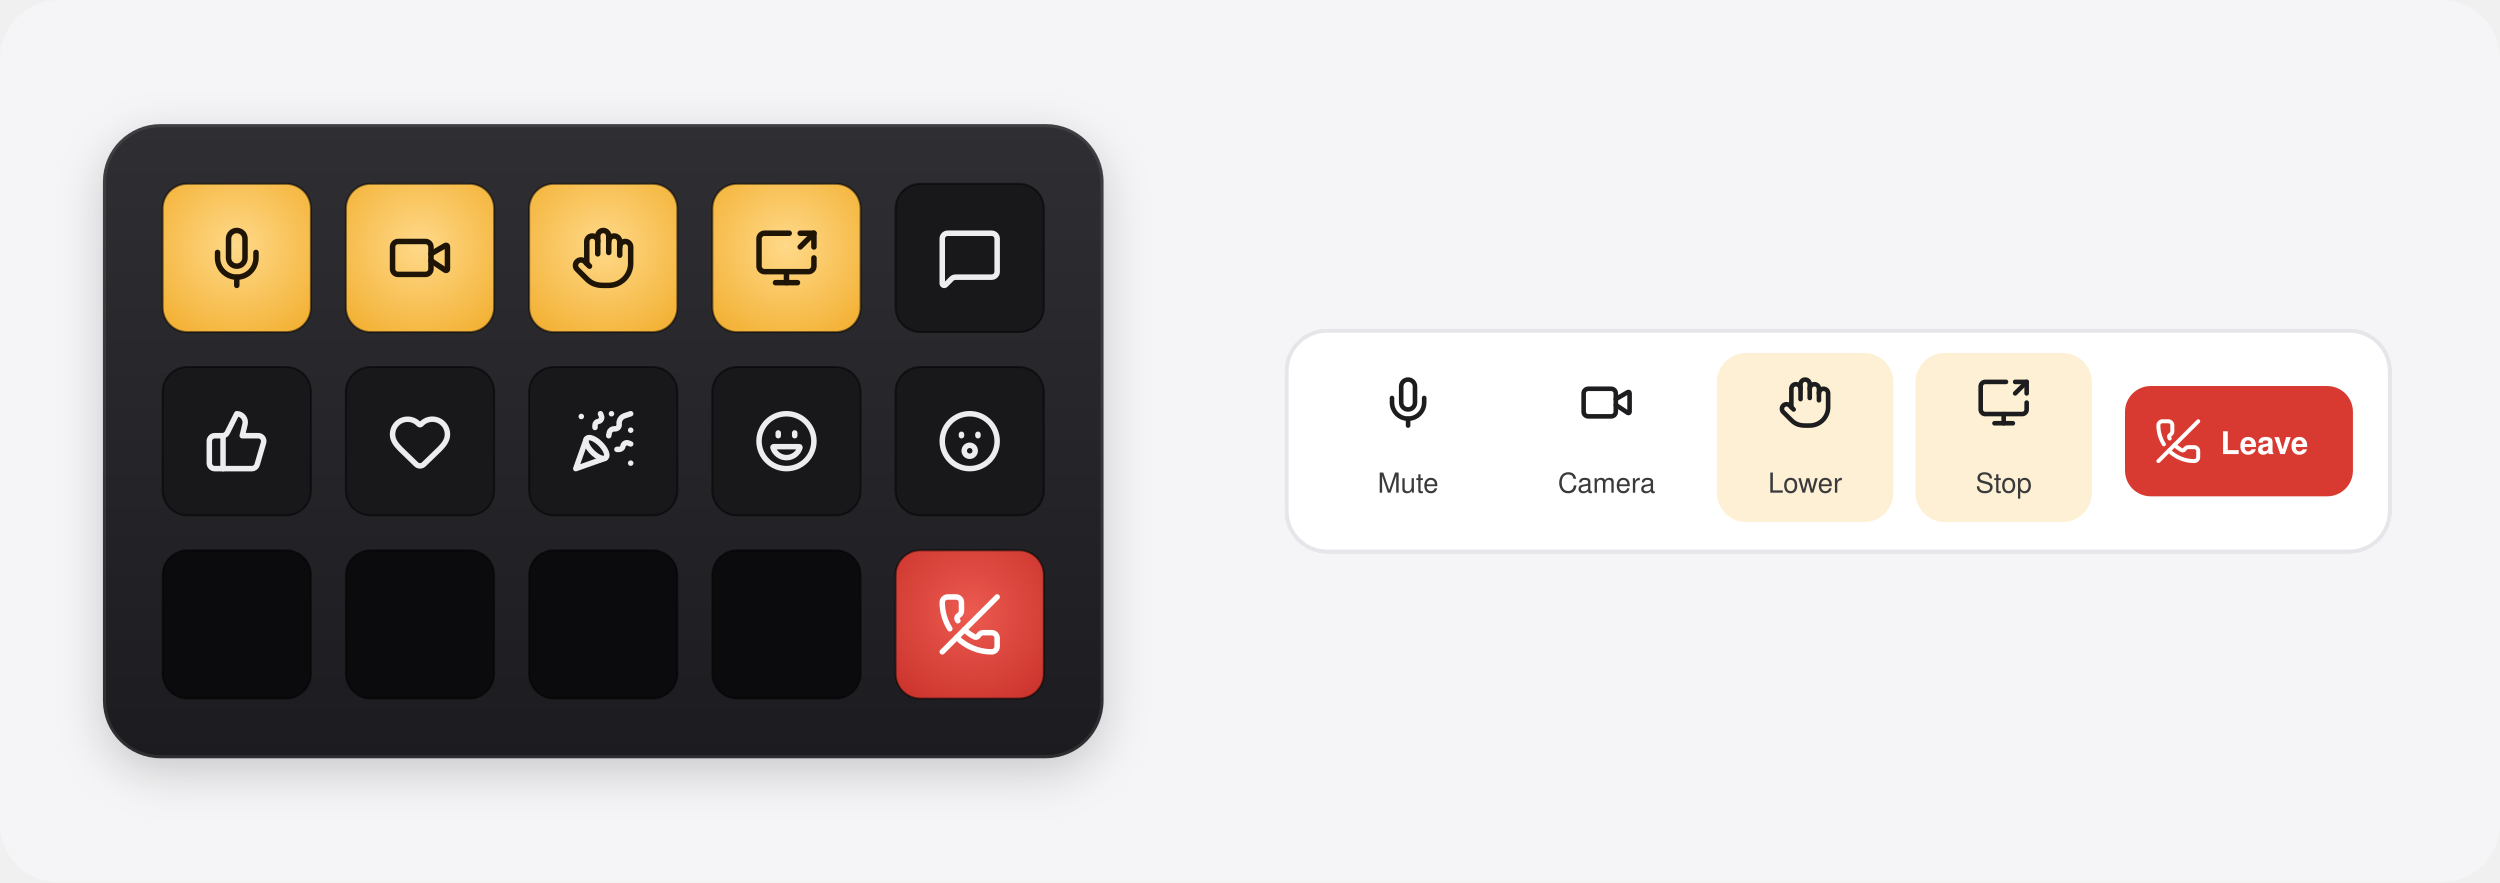
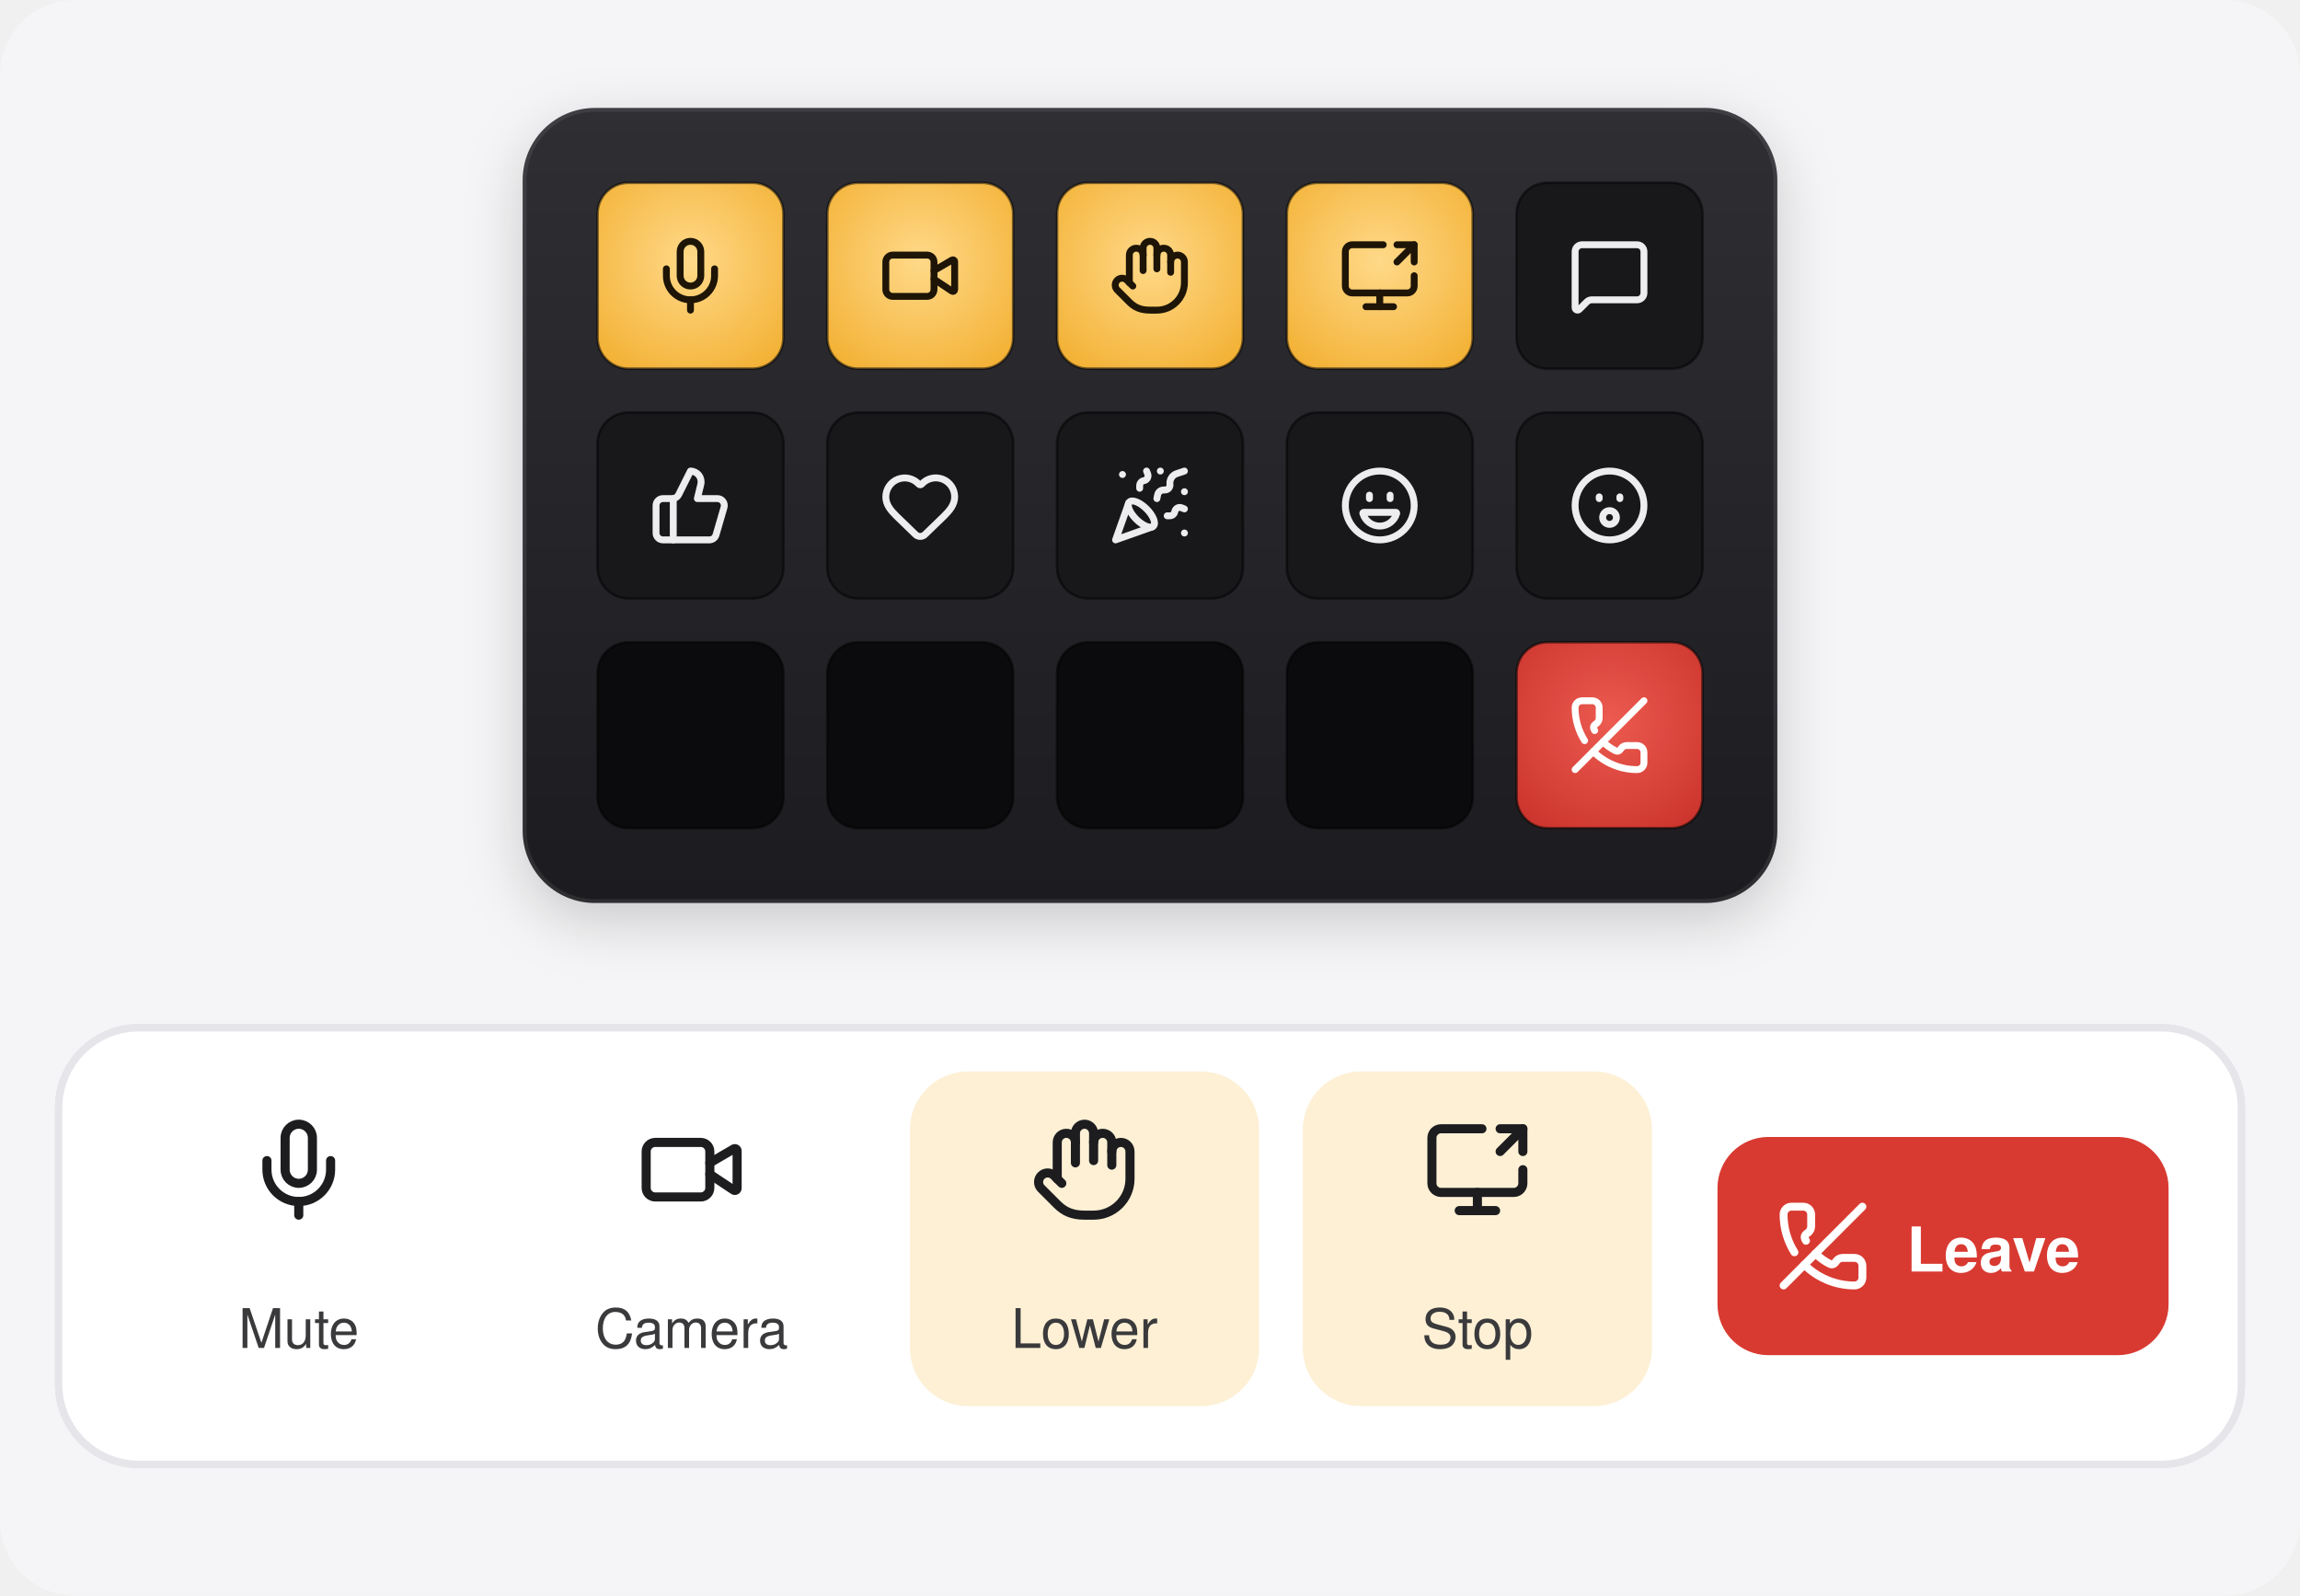
- <svg xmlns="http://www.w3.org/2000/svg" width="1360" height="480" viewBox="0 0 1360 480" role="img" aria-label="Pressing Mute on the Stream Deck lights the key and unmutes Teams; raising your hand in Teams lights the hand key; pressing Share lights the Share key">
+ <svg xmlns="http://www.w3.org/2000/svg" width="980" height="680" viewBox="0 0 980 680" role="img" aria-label="Pressing Mute on the Stream Deck lights the key and unmutes Teams; raising your hand in Teams lights the hand key; pressing Share lights the Share key">
  <defs>
    <linearGradient id="body" x1="0" y1="0" x2="0" y2="1">
      <stop offset="0" stop-color="#2E2E33" />
      <stop offset="1" stop-color="#1C1C20" />
    </linearGradient>
    <filter id="shadow" x="-20%" y="-20%" width="140%" height="160%">
      <feGaussianBlur stdDeviation="22" />
    </filter>
  </defs>
-   <style>.a{animation-duration:10s;animation-iteration-count:infinite;animation-timing-function:ease-in-out}.dip{transform-box:fill-box;transform-origin:center}.mute-on{animation-name:muteOn}.hand-on{animation-name:handOn}.share-on{animation-name:shareOn}.mute-dip{animation-name:muteDip}.share-dip{animation-name:shareDip}.t1{animation-name:t1}.t2{animation-name:t2}.t3{animation-name:t3}.pointer{animation-name:pointer}@keyframes muteOn{0%{opacity:0}11%{opacity:0}14%{opacity:1}89%{opacity:1}93%{opacity:0}100%{opacity:0}}@keyframes handOn{0%{opacity:0}41%{opacity:0}44%{opacity:1}89%{opacity:1}93%{opacity:0}100%{opacity:0}}@keyframes shareOn{0%{opacity:0}59%{opacity:0}62%{opacity:1}89%{opacity:1}93%{opacity:0}100%{opacity:0}}@keyframes muteDip{0%{transform:scale(1)}9%{transform:scale(1)}11%{transform:scale(.93)}13%{transform:scale(1)}100%{transform:scale(1)}}@keyframes shareDip{0%{transform:scale(1)}57%{transform:scale(1)}59%{transform:scale(.93)}61%{transform:scale(1)}100%{transform:scale(1)}}@keyframes t1{0%{opacity:0}11%{opacity:0}14%{opacity:1}89%{opacity:1}93%{opacity:0}100%{opacity:0}}@keyframes t2{0%{opacity:0}39%{opacity:0}42%{opacity:1}89%{opacity:1}93%{opacity:0}100%{opacity:0}}@keyframes t3{0%{opacity:0}59%{opacity:0}62%{opacity:1}89%{opacity:1}93%{opacity:0}100%{opacity:0}}@keyframes pointer{0%,28%{opacity:0;transform:translate(1270px,420px)}31%{opacity:1;transform:translate(1270px,420px)}38%{opacity:1;transform:translate(980px,228px) scale(1)}40%{opacity:1;transform:translate(980px,228px) scale(.88)}42%{opacity:1;transform:translate(980px,228px) scale(1)}47%,100%{opacity:0;transform:translate(980px,228px)}}@media (prefers-reduced-motion:reduce){.a{animation:none}}</style>
-   <rect width="1360" height="480" rx="32" fill="#F5F5F7" />
-   <g transform="translate(56 67.52) scale(0.56)">
+   <style>.a{animation-duration:10s;animation-iteration-count:infinite;animation-timing-function:ease-in-out}.dip{transform-box:fill-box;transform-origin:center}.mute-on{animation-name:muteOn}.hand-on{animation-name:handOn}.share-on{animation-name:shareOn}.mute-dip{animation-name:muteDip}.share-dip{animation-name:shareDip}.t1{animation-name:t1}.t2{animation-name:t2}.t3{animation-name:t3}.pointer{animation-name:pointer}@keyframes muteOn{0%{opacity:0}11%{opacity:0}14%{opacity:1}89%{opacity:1}93%{opacity:0}100%{opacity:0}}@keyframes handOn{0%{opacity:0}41%{opacity:0}44%{opacity:1}89%{opacity:1}93%{opacity:0}100%{opacity:0}}@keyframes shareOn{0%{opacity:0}59%{opacity:0}62%{opacity:1}89%{opacity:1}93%{opacity:0}100%{opacity:0}}@keyframes muteDip{0%{transform:scale(1)}9%{transform:scale(1)}11%{transform:scale(.93)}13%{transform:scale(1)}100%{transform:scale(1)}}@keyframes shareDip{0%{transform:scale(1)}57%{transform:scale(1)}59%{transform:scale(.93)}61%{transform:scale(1)}100%{transform:scale(1)}}@keyframes t1{0%{opacity:0}11%{opacity:0}14%{opacity:1}89%{opacity:1}93%{opacity:0}100%{opacity:0}}@keyframes t2{0%{opacity:0}39%{opacity:0}42%{opacity:1}89%{opacity:1}93%{opacity:0}100%{opacity:0}}@keyframes t3{0%{opacity:0}59%{opacity:0}62%{opacity:1}89%{opacity:1}93%{opacity:0}100%{opacity:0}}@keyframes pointer{0%,28%{opacity:0;transform:translate(890px,620px)}31%{opacity:1;transform:translate(890px,620px)}38%{opacity:1;transform:translate(459px,512.4px) scale(1)}40%{opacity:1;transform:translate(459px,512.4px) scale(.88)}42%{opacity:1;transform:translate(459px,512.4px) scale(1)}47%,100%{opacity:0;transform:translate(459px,512.4px)}}@media (prefers-reduced-motion:reduce){.a{animation:none}}</style>
+   <rect width="980" height="680" rx="32" fill="#F5F5F7" />
+   <g transform="translate(222.7 46) scale(0.55)">
    <rect y="14" width="972" height="616" rx="56" fill="#000" opacity=".18" filter="url(#shadow)" />
    <rect width="972" height="616" rx="56" fill="url(#body)" />
    <rect x="1.5" y="1.5" width="969" height="613" rx="54.5" fill="none" stroke="#fff" stroke-opacity=".08" stroke-width="3" />
    <g transform="translate(58 58)">
      <g class="a dip mute-dip">
        <clipPath id="c2">
          <rect width="144" height="144" rx="24" />
        </clipPath>
        <g clip-path="url(#c2)">
          <rect width="144" height="144" fill="#18181B" />
          <g transform="translate(40 40) scale(2.666667)" fill="none" stroke="#EDEDF0" stroke-width="2" stroke-linecap="round" stroke-linejoin="round">
            <path d="M12 19v3" />
            <path d="M15 9.34V5a3 3 0 0 0-5.68-1.33" />
            <path d="M16.95 16.95A7 7 0 0 1 5 12v-2" />
            <path d="M18.89 13.23A7 7 0 0 0 19 12v-2" />
            <path d="m2 2 20 20" />
            <path d="M9 9v3a3 3 0 0 0 5.12 2.12" />
          </g>
          <g class="a mute-on" opacity="1">
            <defs>
              <radialGradient id="g1" cx="50%" cy="42%" r="75%">
                <stop offset="0" stop-color="#FFD989" />
                <stop offset="1" stop-color="#F2AE2E" />
              </radialGradient>
            </defs>
            <rect width="144" height="144" fill="url(#g1)" />
            <g transform="translate(40 40) scale(2.666667)" fill="none" stroke="#1E1507" stroke-width="2" stroke-linecap="round" stroke-linejoin="round">
              <path d="M12 19v3" />
              <path d="M19 10v2a7 7 0 0 1-14 0v-2" />
              <rect x="9" y="2" width="6" height="13" rx="3" />
            </g>
          </g>
        </g>
        <rect width="144" height="144" rx="24" fill="none" stroke="#000" stroke-opacity=".5" stroke-width="2" />
      </g>
    </g>
    <g transform="translate(236 58)">
      <g>
        <clipPath id="c4">
          <rect width="144" height="144" rx="24" />
        </clipPath>
        <g clip-path="url(#c4)">
          <defs>
            <radialGradient id="g3" cx="50%" cy="42%" r="75%">
              <stop offset="0" stop-color="#FFD989" />
              <stop offset="1" stop-color="#F2AE2E" />
            </radialGradient>
          </defs>
          <rect width="144" height="144" fill="url(#g3)" />
          <g transform="translate(40 40) scale(2.666667)" fill="none" stroke="#1E1507" stroke-width="2" stroke-linecap="round" stroke-linejoin="round">
            <path d="m16 13 5.223 3.482a.5.5 0 0 0 .777-.416V7.87a.5.5 0 0 0-.752-.432L16 10.5" />
            <rect x="2" y="6" width="14" height="12" rx="2" />
          </g>
        </g>
        <rect width="144" height="144" rx="24" fill="none" stroke="#000" stroke-opacity=".5" stroke-width="2" />
      </g>
    </g>
    <g transform="translate(414 58)">
      <g>
        <clipPath id="c7">
          <rect width="144" height="144" rx="24" />
        </clipPath>
        <g clip-path="url(#c7)">
          <rect width="144" height="144" fill="#18181B" />
          <g transform="translate(40 40) scale(2.666667)" fill="none" stroke="#EDEDF0" stroke-width="2" stroke-linecap="round" stroke-linejoin="round">
            <path d="M18 11V6a2 2 0 0 0-2-2a2 2 0 0 0-2 2" />
            <path d="M14 10V4a2 2 0 0 0-2-2a2 2 0 0 0-2 2v2" />
            <path d="M10 10.5V6a2 2 0 0 0-2-2a2 2 0 0 0-2 2v8" />
            <path d="M18 8a2 2 0 1 1 4 0v6a8 8 0 0 1-8 8h-2c-2.8 0-4.5-.86-5.99-2.34l-3.6-3.6a2 2 0 0 1 2.83-2.82L7 15" />
          </g>
          <g class="a hand-on" opacity="1">
            <defs>
              <radialGradient id="g6" cx="50%" cy="42%" r="75%">
                <stop offset="0" stop-color="#FFD989" />
                <stop offset="1" stop-color="#F2AE2E" />
              </radialGradient>
            </defs>
            <rect width="144" height="144" fill="url(#g6)" />
            <g transform="translate(40 40) scale(2.666667)" fill="none" stroke="#1E1507" stroke-width="2" stroke-linecap="round" stroke-linejoin="round">
              <path d="M18 11V6a2 2 0 0 0-2-2a2 2 0 0 0-2 2" />
              <path d="M14 10V4a2 2 0 0 0-2-2a2 2 0 0 0-2 2v2" />
              <path d="M10 10.5V6a2 2 0 0 0-2-2a2 2 0 0 0-2 2v8" />
              <path d="M18 8a2 2 0 1 1 4 0v6a8 8 0 0 1-8 8h-2c-2.8 0-4.5-.86-5.99-2.34l-3.6-3.6a2 2 0 0 1 2.83-2.82L7 15" />
            </g>
          </g>
        </g>
        <rect width="144" height="144" rx="24" fill="none" stroke="#000" stroke-opacity=".5" stroke-width="2" />
      </g>
    </g>
    <g transform="translate(592 58)">
      <g class="a dip share-dip">
        <clipPath id="c10">
          <rect width="144" height="144" rx="24" />
        </clipPath>
        <g clip-path="url(#c10)">
          <rect width="144" height="144" fill="#18181B" />
          <g transform="translate(40 40) scale(2.666667)" fill="none" stroke="#EDEDF0" stroke-width="2" stroke-linecap="round" stroke-linejoin="round">
            <path d="M13 3H4a2 2 0 0 0-2 2v10a2 2 0 0 0 2 2h16a2 2 0 0 0 2-2v-3" />
            <path d="M8 21h8" />
            <path d="M12 17v4" />
            <path d="m17 8 5-5" />
            <path d="M17 3h5v5" />
          </g>
          <g class="a share-on" opacity="1">
            <defs>
              <radialGradient id="g9" cx="50%" cy="42%" r="75%">
                <stop offset="0" stop-color="#FFD989" />
                <stop offset="1" stop-color="#F2AE2E" />
              </radialGradient>
            </defs>
            <rect width="144" height="144" fill="url(#g9)" />
            <g transform="translate(40 40) scale(2.666667)" fill="none" stroke="#1E1507" stroke-width="2" stroke-linecap="round" stroke-linejoin="round">
              <path d="M13 3H4a2 2 0 0 0-2 2v10a2 2 0 0 0 2 2h16a2 2 0 0 0 2-2v-3" />
              <path d="M8 21h8" />
              <path d="M12 17v4" />
              <path d="m17 8 5-5" />
              <path d="M17 3h5v5" />
            </g>
          </g>
        </g>
        <rect width="144" height="144" rx="24" fill="none" stroke="#000" stroke-opacity=".5" stroke-width="2" />
      </g>
    </g>
    <g transform="translate(770 58)">
      <g>
        <clipPath id="c12">
          <rect width="144" height="144" rx="24" />
        </clipPath>
        <g clip-path="url(#c12)">
          <rect width="144" height="144" fill="#18181B" />
          <g transform="translate(40 40) scale(2.666667)" fill="none" stroke="#EDEDF0" stroke-width="2" stroke-linecap="round" stroke-linejoin="round">
            <path d="M22 17a2 2 0 0 1-2 2H6.828a2 2 0 0 0-1.414.586l-2.202 2.202A.71.71 0 0 1 2 21.286V5a2 2 0 0 1 2-2h16a2 2 0 0 1 2 2z" />
          </g>
        </g>
        <rect width="144" height="144" rx="24" fill="none" stroke="#000" stroke-opacity=".5" stroke-width="2" />
      </g>
    </g>
    <g transform="translate(58 236)">
      <g>
        <clipPath id="c14">
          <rect width="144" height="144" rx="24" />
        </clipPath>
        <g clip-path="url(#c14)">
          <rect width="144" height="144" fill="#18181B" />
          <g transform="translate(40 40) scale(2.666667)" fill="none" stroke="#EDEDF0" stroke-width="2" stroke-linecap="round" stroke-linejoin="round">
            <path d="M15 5.88 14 10h5.83a2 2 0 0 1 1.92 2.56l-2.33 8A2 2 0 0 1 17.5 22H4a2 2 0 0 1-2-2v-8a2 2 0 0 1 2-2h2.76a2 2 0 0 0 1.79-1.11L12 2a3.13 3.13 0 0 1 3 3.88Z" />
            <path d="M7 10v12" />
          </g>
        </g>
        <rect width="144" height="144" rx="24" fill="none" stroke="#000" stroke-opacity=".5" stroke-width="2" />
      </g>
    </g>
    <g transform="translate(236 236)">
      <g>
        <clipPath id="c16">
          <rect width="144" height="144" rx="24" />
        </clipPath>
        <g clip-path="url(#c16)">
          <rect width="144" height="144" fill="#18181B" />
          <g transform="translate(40 40) scale(2.666667)" fill="none" stroke="#EDEDF0" stroke-width="2" stroke-linecap="round" stroke-linejoin="round">
            <path d="M2 9.5a5.5 5.5 0 0 1 9.591-3.676.56.56 0 0 0 .818 0A5.49 5.49 0 0 1 22 9.5c0 2.29-1.5 4-3 5.5l-5.492 5.313a2 2 0 0 1-3 .019L5 15c-1.5-1.5-3-3.2-3-5.5" />
          </g>
        </g>
        <rect width="144" height="144" rx="24" fill="none" stroke="#000" stroke-opacity=".5" stroke-width="2" />
      </g>
    </g>
    <g transform="translate(414 236)">
      <g>
        <clipPath id="c18">
          <rect width="144" height="144" rx="24" />
        </clipPath>
        <g clip-path="url(#c18)">
          <rect width="144" height="144" fill="#18181B" />
          <g transform="translate(40 40) scale(2.666667)" fill="none" stroke="#EDEDF0" stroke-width="2" stroke-linecap="round" stroke-linejoin="round">
            <path d="M5.8 11.3 2 22l10.7-3.79" />
            <path d="M4 3h.01" />
            <path d="M22 8h.01" />
            <path d="M15 2h.01" />
            <path d="M22 20h.01" />
            <path d="m22 2-2.24.75a2.9 2.9 0 0 0-1.96 3.12c.1.86-.57 1.63-1.45 1.63h-.38c-.86 0-1.6.6-1.76 1.44L14 10" />
            <path d="m22 13-.82-.33c-.86-.34-1.82.2-1.98 1.11c-.11.7-.72 1.22-1.43 1.22H17" />
            <path d="m11 2 .33.82c.34.86-.2 1.82-1.11 1.98C9.52 4.9 9 5.52 9 6.23V7" />
            <path d="M11 13c1.93 1.93 2.83 4.17 2 5-.83.83-3.07-.07-5-2-1.93-1.93-2.83-4.17-2-5 .83-.83 3.07.07 5 2Z" />
          </g>
        </g>
        <rect width="144" height="144" rx="24" fill="none" stroke="#000" stroke-opacity=".5" stroke-width="2" />
      </g>
    </g>
    <g transform="translate(592 236)">
      <g>
        <clipPath id="c20">
          <rect width="144" height="144" rx="24" />
        </clipPath>
        <g clip-path="url(#c20)">
          <rect width="144" height="144" fill="#18181B" />
          <g transform="translate(40 40) scale(2.666667)" fill="none" stroke="#EDEDF0" stroke-width="2" stroke-linecap="round" stroke-linejoin="round">
            <path d="M15 10V9" />
            <path d="M7.084 14.302a5.12 5.12 0 009.833 0 .24.24 0 00-.235-.302H7.32a.24.24 0 00-.235.302" />
            <path d="M9 10V9" />
            <circle cx="12" cy="12" r="10" />
          </g>
        </g>
        <rect width="144" height="144" rx="24" fill="none" stroke="#000" stroke-opacity=".5" stroke-width="2" />
      </g>
    </g>
    <g transform="translate(770 236)">
      <g>
        <clipPath id="c22">
          <rect width="144" height="144" rx="24" />
        </clipPath>
        <g clip-path="url(#c22)">
          <rect width="144" height="144" fill="#18181B" />
          <g transform="translate(40 40) scale(2.666667)" fill="none" stroke="#EDEDF0" stroke-width="2" stroke-linecap="round" stroke-linejoin="round">
            <circle cx="12" cy="12" r="10" />
            <path d="M9 9.5v.5" />
            <path d="M15 9.5v.5" />
            <circle cx="12" cy="15.5" r="2" />
          </g>
        </g>
        <rect width="144" height="144" rx="24" fill="none" stroke="#000" stroke-opacity=".5" stroke-width="2" />
      </g>
    </g>
    <g transform="translate(58 414)">
      <g>
        <clipPath id="c23">
          <rect width="144" height="144" rx="24" />
        </clipPath>
        <g clip-path="url(#c23)">
          <rect width="144" height="144" fill="#0B0B0D" />
        </g>
        <rect width="144" height="144" rx="24" fill="none" stroke="#000" stroke-opacity=".5" stroke-width="2" />
      </g>
    </g>
    <g transform="translate(236 414)">
      <g>
        <clipPath id="c24">
          <rect width="144" height="144" rx="24" />
        </clipPath>
        <g clip-path="url(#c24)">
          <rect width="144" height="144" fill="#0B0B0D" />
        </g>
        <rect width="144" height="144" rx="24" fill="none" stroke="#000" stroke-opacity=".5" stroke-width="2" />
      </g>
    </g>
    <g transform="translate(414 414)">
      <g>
        <clipPath id="c25">
          <rect width="144" height="144" rx="24" />
        </clipPath>
        <g clip-path="url(#c25)">
          <rect width="144" height="144" fill="#0B0B0D" />
        </g>
        <rect width="144" height="144" rx="24" fill="none" stroke="#000" stroke-opacity=".5" stroke-width="2" />
      </g>
    </g>
    <g transform="translate(592 414)">
      <g>
        <clipPath id="c26">
          <rect width="144" height="144" rx="24" />
        </clipPath>
        <g clip-path="url(#c26)">
          <rect width="144" height="144" fill="#0B0B0D" />
        </g>
        <rect width="144" height="144" rx="24" fill="none" stroke="#000" stroke-opacity=".5" stroke-width="2" />
      </g>
    </g>
    <g transform="translate(770 414)">
      <g>
        <clipPath id="c28">
          <rect width="144" height="144" rx="24" />
        </clipPath>
        <g clip-path="url(#c28)">
          <defs>
            <radialGradient id="g27" cx="50%" cy="42%" r="75%">
              <stop offset="0" stop-color="#EC5A50" />
              <stop offset="1" stop-color="#C9322A" />
            </radialGradient>
          </defs>
          <rect width="144" height="144" fill="url(#g27)" />
          <g transform="translate(40 40) scale(2.666667)" fill="none" stroke="#FFFFFF" stroke-width="2" stroke-linecap="round" stroke-linejoin="round">
            <path d="M10.1 13.9a14 14 0 0 0 3.732 2.668 1 1 0 0 0 1.213-.303l.355-.465A2 2 0 0 1 17 15h3a2 2 0 0 1 2 2v3a2 2 0 0 1-2 2 18 18 0 0 1-12.728-5.272" />
            <path d="M22 2 2 22" />
            <path d="M4.76 13.582A18 18 0 0 1 2 4a2 2 0 0 1 2-2h3a2 2 0 0 1 2 2v3a2 2 0 0 1-.8 1.6l-.468.351a1 1 0 0 0-.292 1.233 14 14 0 0 0 .244.473" />
          </g>
        </g>
        <rect width="144" height="144" rx="24" fill="none" stroke="#000" stroke-opacity=".5" stroke-width="2" />
      </g>
    </g>
  </g>
-   <g transform="translate(700 180)">
+   <g transform="translate(25 438) scale(1.55)">
    <g class="t0" opacity="1">
      <rect width="600" height="120" rx="22" fill="#FFFFFF" stroke="#E5E5EA" stroke-width="2" />
      <g transform="translate(24 18)">
        <g transform="translate(27 6) scale(1.25)" fill="none" stroke="#1D1D1F" stroke-width="2" stroke-linecap="round" stroke-linejoin="round">
          <path d="M12 19v3" />
          <path d="M15 9.34V5a3 3 0 0 0-5.68-1.33" />
          <path d="M16.95 16.95A7 7 0 0 1 5 12v-2" />
          <path d="M18.89 13.23A7 7 0 0 0 19 12v-2" />
          <path d="m2 2 20 20" />
          <path d="M9 9v3a3 3 0 0 0 5.12 2.12" />
        </g>
        <text x="42" y="70" text-anchor="middle" font-family="-apple-system, BlinkMacSystemFont, 'Helvetica Neue', Helvetica, Arial, sans-serif" font-size="15" fill="#3A3A3C">Unmute</text>
      </g>
      <g transform="translate(132 18)">
        <g transform="translate(27 6) scale(1.25)" fill="none" stroke="#1D1D1F" stroke-width="2" stroke-linecap="round" stroke-linejoin="round">
          <path d="m16 13 5.223 3.482a.5.5 0 0 0 .777-.416V7.87a.5.5 0 0 0-.752-.432L16 10.5" />
          <rect x="2" y="6" width="14" height="12" rx="2" />
        </g>
        <text x="42" y="70" text-anchor="middle" font-family="-apple-system, BlinkMacSystemFont, 'Helvetica Neue', Helvetica, Arial, sans-serif" font-size="15" fill="#3A3A3C">Camera</text>
      </g>
      <g transform="translate(240 18)">
        <g transform="translate(27 6) scale(1.25)" fill="none" stroke="#1D1D1F" stroke-width="2" stroke-linecap="round" stroke-linejoin="round">
          <path d="M18 11V6a2 2 0 0 0-2-2a2 2 0 0 0-2 2" />
          <path d="M14 10V4a2 2 0 0 0-2-2a2 2 0 0 0-2 2v2" />
          <path d="M10 10.5V6a2 2 0 0 0-2-2a2 2 0 0 0-2 2v8" />
          <path d="M18 8a2 2 0 1 1 4 0v6a8 8 0 0 1-8 8h-2c-2.8 0-4.5-.86-5.99-2.34l-3.6-3.6a2 2 0 0 1 2.83-2.82L7 15" />
        </g>
        <text x="42" y="70" text-anchor="middle" font-family="-apple-system, BlinkMacSystemFont, 'Helvetica Neue', Helvetica, Arial, sans-serif" font-size="15" fill="#3A3A3C">React</text>
      </g>
      <g transform="translate(348 18)">
        <g transform="translate(27 6) scale(1.25)" fill="none" stroke="#1D1D1F" stroke-width="2" stroke-linecap="round" stroke-linejoin="round">
          <path d="M13 3H4a2 2 0 0 0-2 2v10a2 2 0 0 0 2 2h16a2 2 0 0 0 2-2v-3" />
          <path d="M8 21h8" />
          <path d="M12 17v4" />
          <path d="m17 8 5-5" />
          <path d="M17 3h5v5" />
        </g>
        <text x="42" y="70" text-anchor="middle" font-family="-apple-system, BlinkMacSystemFont, 'Helvetica Neue', Helvetica, Arial, sans-serif" font-size="15" fill="#3A3A3C">Share</text>
      </g>
      <g transform="translate(456 30)">
        <rect width="124" height="60" rx="14" fill="#D83A31" />
        <g transform="translate(16 17) scale(1.083333)" fill="none" stroke="#FFFFFF" stroke-width="2" stroke-linecap="round" stroke-linejoin="round">
          <path d="M10.1 13.9a14 14 0 0 0 3.732 2.668 1 1 0 0 0 1.213-.303l.355-.465A2 2 0 0 1 17 15h3a2 2 0 0 1 2 2v3a2 2 0 0 1-2 2 18 18 0 0 1-12.728-5.272" />
          <path d="M22 2 2 22" />
          <path d="M4.76 13.582A18 18 0 0 1 2 4a2 2 0 0 1 2-2h3a2 2 0 0 1 2 2v3a2 2 0 0 1-.8 1.6l-.468.351a1 1 0 0 0-.292 1.233 14 14 0 0 0 .244.473" />
        </g>
        <text x="52" y="37" font-family="-apple-system, BlinkMacSystemFont, 'Helvetica Neue', Helvetica, Arial, sans-serif" font-size="17" font-weight="600" fill="#FFFFFF">Leave</text>
      </g>
    </g>
    <g class="a t1" opacity="1">
      <rect width="600" height="120" rx="22" fill="#FFFFFF" stroke="#E5E5EA" stroke-width="2" />
      <g transform="translate(24 18)">
        <g transform="translate(27 6) scale(1.25)" fill="none" stroke="#1D1D1F" stroke-width="2" stroke-linecap="round" stroke-linejoin="round">
          <path d="M12 19v3" />
          <path d="M19 10v2a7 7 0 0 1-14 0v-2" />
          <rect x="9" y="2" width="6" height="13" rx="3" />
        </g>
        <text x="42" y="70" text-anchor="middle" font-family="-apple-system, BlinkMacSystemFont, 'Helvetica Neue', Helvetica, Arial, sans-serif" font-size="15" fill="#3A3A3C">Mute</text>
      </g>
      <g transform="translate(132 18)">
        <g transform="translate(27 6) scale(1.25)" fill="none" stroke="#1D1D1F" stroke-width="2" stroke-linecap="round" stroke-linejoin="round">
          <path d="m16 13 5.223 3.482a.5.5 0 0 0 .777-.416V7.87a.5.5 0 0 0-.752-.432L16 10.5" />
          <rect x="2" y="6" width="14" height="12" rx="2" />
        </g>
        <text x="42" y="70" text-anchor="middle" font-family="-apple-system, BlinkMacSystemFont, 'Helvetica Neue', Helvetica, Arial, sans-serif" font-size="15" fill="#3A3A3C">Camera</text>
      </g>
      <g transform="translate(240 18)">
        <g transform="translate(27 6) scale(1.25)" fill="none" stroke="#1D1D1F" stroke-width="2" stroke-linecap="round" stroke-linejoin="round">
          <path d="M18 11V6a2 2 0 0 0-2-2a2 2 0 0 0-2 2" />
          <path d="M14 10V4a2 2 0 0 0-2-2a2 2 0 0 0-2 2v2" />
          <path d="M10 10.5V6a2 2 0 0 0-2-2a2 2 0 0 0-2 2v8" />
          <path d="M18 8a2 2 0 1 1 4 0v6a8 8 0 0 1-8 8h-2c-2.8 0-4.5-.86-5.99-2.34l-3.6-3.6a2 2 0 0 1 2.83-2.82L7 15" />
        </g>
        <text x="42" y="70" text-anchor="middle" font-family="-apple-system, BlinkMacSystemFont, 'Helvetica Neue', Helvetica, Arial, sans-serif" font-size="15" fill="#3A3A3C">React</text>
      </g>
      <g transform="translate(348 18)">
        <g transform="translate(27 6) scale(1.25)" fill="none" stroke="#1D1D1F" stroke-width="2" stroke-linecap="round" stroke-linejoin="round">
          <path d="M13 3H4a2 2 0 0 0-2 2v10a2 2 0 0 0 2 2h16a2 2 0 0 0 2-2v-3" />
          <path d="M8 21h8" />
          <path d="M12 17v4" />
          <path d="m17 8 5-5" />
          <path d="M17 3h5v5" />
        </g>
        <text x="42" y="70" text-anchor="middle" font-family="-apple-system, BlinkMacSystemFont, 'Helvetica Neue', Helvetica, Arial, sans-serif" font-size="15" fill="#3A3A3C">Share</text>
      </g>
      <g transform="translate(456 30)">
        <rect width="124" height="60" rx="14" fill="#D83A31" />
        <g transform="translate(16 17) scale(1.083333)" fill="none" stroke="#FFFFFF" stroke-width="2" stroke-linecap="round" stroke-linejoin="round">
          <path d="M10.1 13.9a14 14 0 0 0 3.732 2.668 1 1 0 0 0 1.213-.303l.355-.465A2 2 0 0 1 17 15h3a2 2 0 0 1 2 2v3a2 2 0 0 1-2 2 18 18 0 0 1-12.728-5.272" />
          <path d="M22 2 2 22" />
          <path d="M4.76 13.582A18 18 0 0 1 2 4a2 2 0 0 1 2-2h3a2 2 0 0 1 2 2v3a2 2 0 0 1-.8 1.6l-.468.351a1 1 0 0 0-.292 1.233 14 14 0 0 0 .244.473" />
        </g>
        <text x="52" y="37" font-family="-apple-system, BlinkMacSystemFont, 'Helvetica Neue', Helvetica, Arial, sans-serif" font-size="17" font-weight="600" fill="#FFFFFF">Leave</text>
      </g>
    </g>
    <g class="a t2" opacity="1">
      <rect width="600" height="120" rx="22" fill="#FFFFFF" stroke="#E5E5EA" stroke-width="2" />
      <g transform="translate(24 18)">
        <g transform="translate(27 6) scale(1.25)" fill="none" stroke="#1D1D1F" stroke-width="2" stroke-linecap="round" stroke-linejoin="round">
          <path d="M12 19v3" />
          <path d="M19 10v2a7 7 0 0 1-14 0v-2" />
          <rect x="9" y="2" width="6" height="13" rx="3" />
        </g>
        <text x="42" y="70" text-anchor="middle" font-family="-apple-system, BlinkMacSystemFont, 'Helvetica Neue', Helvetica, Arial, sans-serif" font-size="15" fill="#3A3A3C">Mute</text>
      </g>
      <g transform="translate(132 18)">
        <g transform="translate(27 6) scale(1.25)" fill="none" stroke="#1D1D1F" stroke-width="2" stroke-linecap="round" stroke-linejoin="round">
          <path d="m16 13 5.223 3.482a.5.5 0 0 0 .777-.416V7.87a.5.5 0 0 0-.752-.432L16 10.5" />
          <rect x="2" y="6" width="14" height="12" rx="2" />
        </g>
        <text x="42" y="70" text-anchor="middle" font-family="-apple-system, BlinkMacSystemFont, 'Helvetica Neue', Helvetica, Arial, sans-serif" font-size="15" fill="#3A3A3C">Camera</text>
      </g>
      <g transform="translate(240 18)">
        <rect x="-6" y="-6" width="96" height="92" rx="16" fill="#F7B93E" opacity=".22" />
        <g transform="translate(27 6) scale(1.25)" fill="none" stroke="#1D1D1F" stroke-width="2" stroke-linecap="round" stroke-linejoin="round">
          <path d="M18 11V6a2 2 0 0 0-2-2a2 2 0 0 0-2 2" />
          <path d="M14 10V4a2 2 0 0 0-2-2a2 2 0 0 0-2 2v2" />
          <path d="M10 10.5V6a2 2 0 0 0-2-2a2 2 0 0 0-2 2v8" />
          <path d="M18 8a2 2 0 1 1 4 0v6a8 8 0 0 1-8 8h-2c-2.8 0-4.5-.86-5.99-2.34l-3.6-3.6a2 2 0 0 1 2.83-2.82L7 15" />
        </g>
        <text x="42" y="70" text-anchor="middle" font-family="-apple-system, BlinkMacSystemFont, 'Helvetica Neue', Helvetica, Arial, sans-serif" font-size="15" fill="#3A3A3C">Lower</text>
      </g>
      <g transform="translate(348 18)">
        <g transform="translate(27 6) scale(1.25)" fill="none" stroke="#1D1D1F" stroke-width="2" stroke-linecap="round" stroke-linejoin="round">
          <path d="M13 3H4a2 2 0 0 0-2 2v10a2 2 0 0 0 2 2h16a2 2 0 0 0 2-2v-3" />
          <path d="M8 21h8" />
          <path d="M12 17v4" />
          <path d="m17 8 5-5" />
          <path d="M17 3h5v5" />
        </g>
        <text x="42" y="70" text-anchor="middle" font-family="-apple-system, BlinkMacSystemFont, 'Helvetica Neue', Helvetica, Arial, sans-serif" font-size="15" fill="#3A3A3C">Share</text>
      </g>
      <g transform="translate(456 30)">
        <rect width="124" height="60" rx="14" fill="#D83A31" />
        <g transform="translate(16 17) scale(1.083333)" fill="none" stroke="#FFFFFF" stroke-width="2" stroke-linecap="round" stroke-linejoin="round">
          <path d="M10.1 13.9a14 14 0 0 0 3.732 2.668 1 1 0 0 0 1.213-.303l.355-.465A2 2 0 0 1 17 15h3a2 2 0 0 1 2 2v3a2 2 0 0 1-2 2 18 18 0 0 1-12.728-5.272" />
          <path d="M22 2 2 22" />
          <path d="M4.76 13.582A18 18 0 0 1 2 4a2 2 0 0 1 2-2h3a2 2 0 0 1 2 2v3a2 2 0 0 1-.8 1.6l-.468.351a1 1 0 0 0-.292 1.233 14 14 0 0 0 .244.473" />
        </g>
        <text x="52" y="37" font-family="-apple-system, BlinkMacSystemFont, 'Helvetica Neue', Helvetica, Arial, sans-serif" font-size="17" font-weight="600" fill="#FFFFFF">Leave</text>
      </g>
    </g>
    <g class="a t3" opacity="1">
      <rect width="600" height="120" rx="22" fill="#FFFFFF" stroke="#E5E5EA" stroke-width="2" />
      <g transform="translate(24 18)">
        <g transform="translate(27 6) scale(1.25)" fill="none" stroke="#1D1D1F" stroke-width="2" stroke-linecap="round" stroke-linejoin="round">
          <path d="M12 19v3" />
          <path d="M19 10v2a7 7 0 0 1-14 0v-2" />
          <rect x="9" y="2" width="6" height="13" rx="3" />
        </g>
        <text x="42" y="70" text-anchor="middle" font-family="-apple-system, BlinkMacSystemFont, 'Helvetica Neue', Helvetica, Arial, sans-serif" font-size="15" fill="#3A3A3C">Mute</text>
      </g>
      <g transform="translate(132 18)">
        <g transform="translate(27 6) scale(1.25)" fill="none" stroke="#1D1D1F" stroke-width="2" stroke-linecap="round" stroke-linejoin="round">
          <path d="m16 13 5.223 3.482a.5.5 0 0 0 .777-.416V7.87a.5.5 0 0 0-.752-.432L16 10.5" />
          <rect x="2" y="6" width="14" height="12" rx="2" />
        </g>
        <text x="42" y="70" text-anchor="middle" font-family="-apple-system, BlinkMacSystemFont, 'Helvetica Neue', Helvetica, Arial, sans-serif" font-size="15" fill="#3A3A3C">Camera</text>
      </g>
      <g transform="translate(240 18)">
        <rect x="-6" y="-6" width="96" height="92" rx="16" fill="#F7B93E" opacity=".22" />
        <g transform="translate(27 6) scale(1.25)" fill="none" stroke="#1D1D1F" stroke-width="2" stroke-linecap="round" stroke-linejoin="round">
          <path d="M18 11V6a2 2 0 0 0-2-2a2 2 0 0 0-2 2" />
          <path d="M14 10V4a2 2 0 0 0-2-2a2 2 0 0 0-2 2v2" />
          <path d="M10 10.5V6a2 2 0 0 0-2-2a2 2 0 0 0-2 2v8" />
          <path d="M18 8a2 2 0 1 1 4 0v6a8 8 0 0 1-8 8h-2c-2.8 0-4.5-.86-5.99-2.34l-3.6-3.6a2 2 0 0 1 2.83-2.82L7 15" />
        </g>
        <text x="42" y="70" text-anchor="middle" font-family="-apple-system, BlinkMacSystemFont, 'Helvetica Neue', Helvetica, Arial, sans-serif" font-size="15" fill="#3A3A3C">Lower</text>
      </g>
      <g transform="translate(348 18)">
        <rect x="-6" y="-6" width="96" height="92" rx="16" fill="#F7B93E" opacity=".22" />
        <g transform="translate(27 6) scale(1.25)" fill="none" stroke="#1D1D1F" stroke-width="2" stroke-linecap="round" stroke-linejoin="round">
          <path d="M13 3H4a2 2 0 0 0-2 2v10a2 2 0 0 0 2 2h16a2 2 0 0 0 2-2v-3" />
          <path d="M8 21h8" />
          <path d="M12 17v4" />
          <path d="m17 8 5-5" />
          <path d="M17 3h5v5" />
        </g>
        <text x="42" y="70" text-anchor="middle" font-family="-apple-system, BlinkMacSystemFont, 'Helvetica Neue', Helvetica, Arial, sans-serif" font-size="15" fill="#3A3A3C">Stop</text>
      </g>
      <g transform="translate(456 30)">
        <rect width="124" height="60" rx="14" fill="#D83A31" />
        <g transform="translate(16 17) scale(1.083333)" fill="none" stroke="#FFFFFF" stroke-width="2" stroke-linecap="round" stroke-linejoin="round">
          <path d="M10.1 13.9a14 14 0 0 0 3.732 2.668 1 1 0 0 0 1.213-.303l.355-.465A2 2 0 0 1 17 15h3a2 2 0 0 1 2 2v3a2 2 0 0 1-2 2 18 18 0 0 1-12.728-5.272" />
          <path d="M22 2 2 22" />
          <path d="M4.76 13.582A18 18 0 0 1 2 4a2 2 0 0 1 2-2h3a2 2 0 0 1 2 2v3a2 2 0 0 1-.8 1.6l-.468.351a1 1 0 0 0-.292 1.233 14 14 0 0 0 .244.473" />
        </g>
        <text x="52" y="37" font-family="-apple-system, BlinkMacSystemFont, 'Helvetica Neue', Helvetica, Arial, sans-serif" font-size="17" font-weight="600" fill="#FFFFFF">Leave</text>
      </g>
    </g>
  </g>
  <g class="a pointer" opacity="0">
    <path d="M0 0 L0 30 L8 23 L13 34 L18 32 L13 21 L23 21 Z" fill="#1D1D1F" stroke="#FFFFFF" stroke-width="2" stroke-linejoin="round" />
  </g>
</svg>
